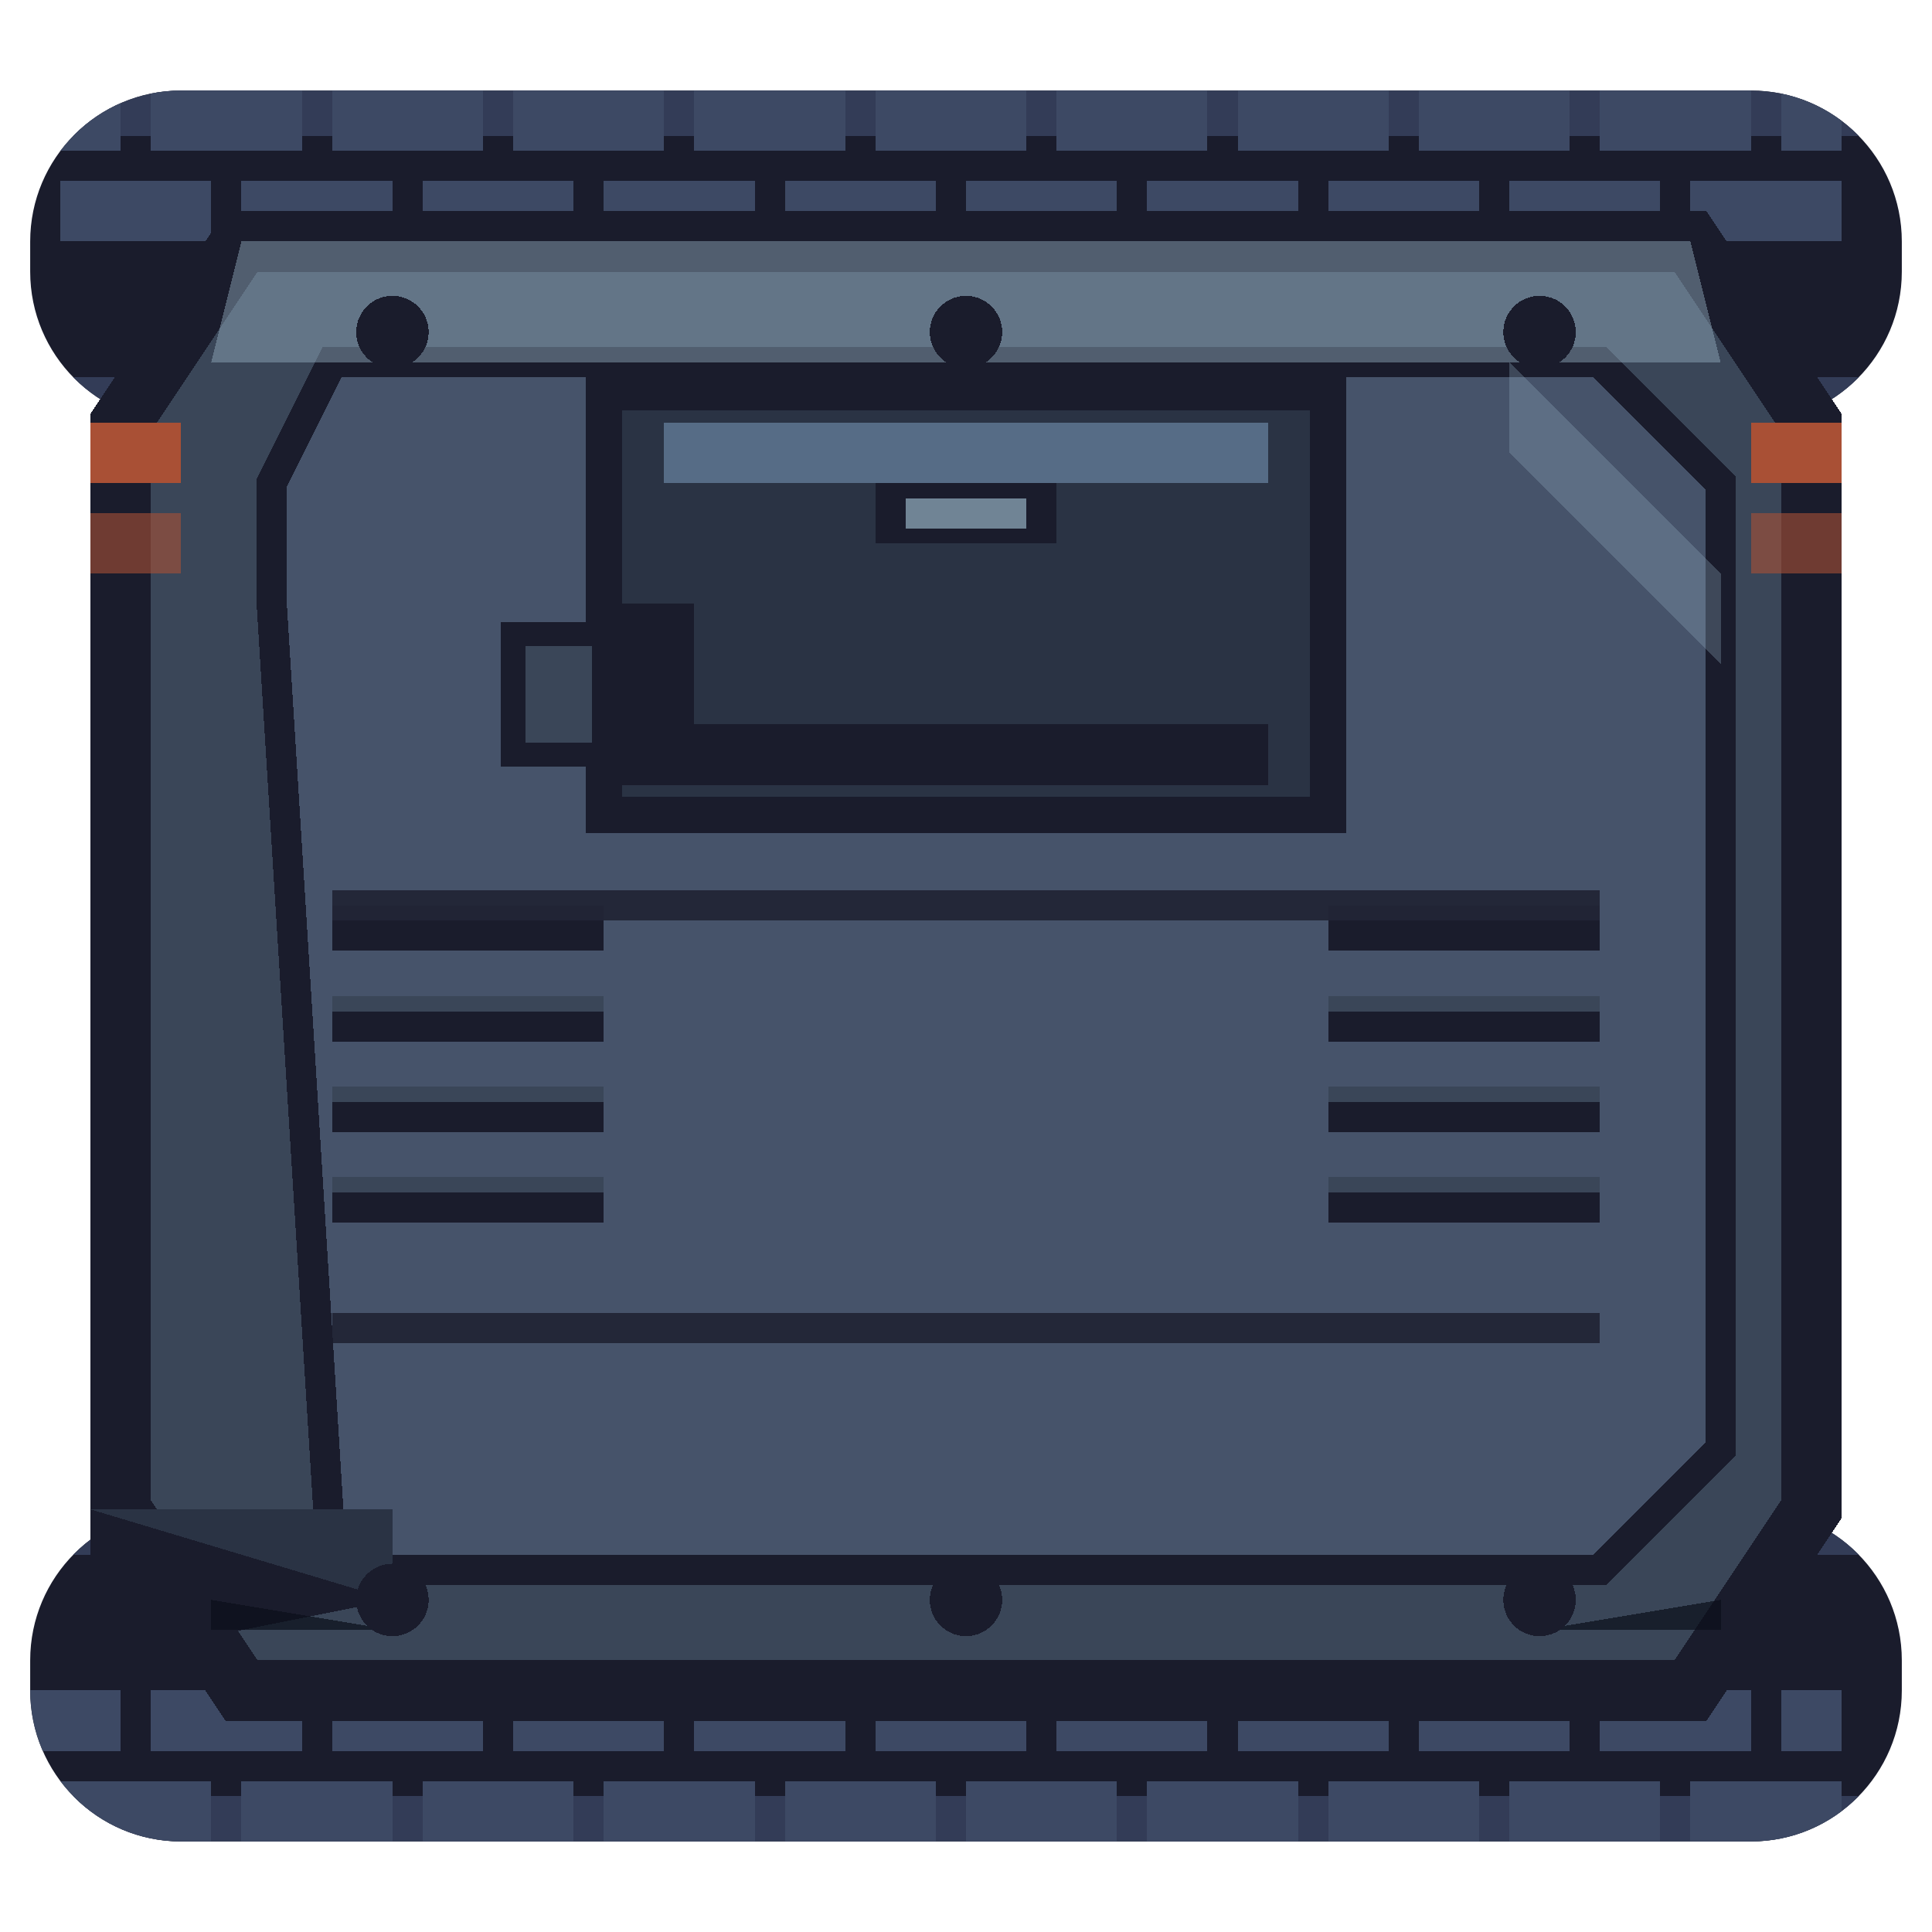
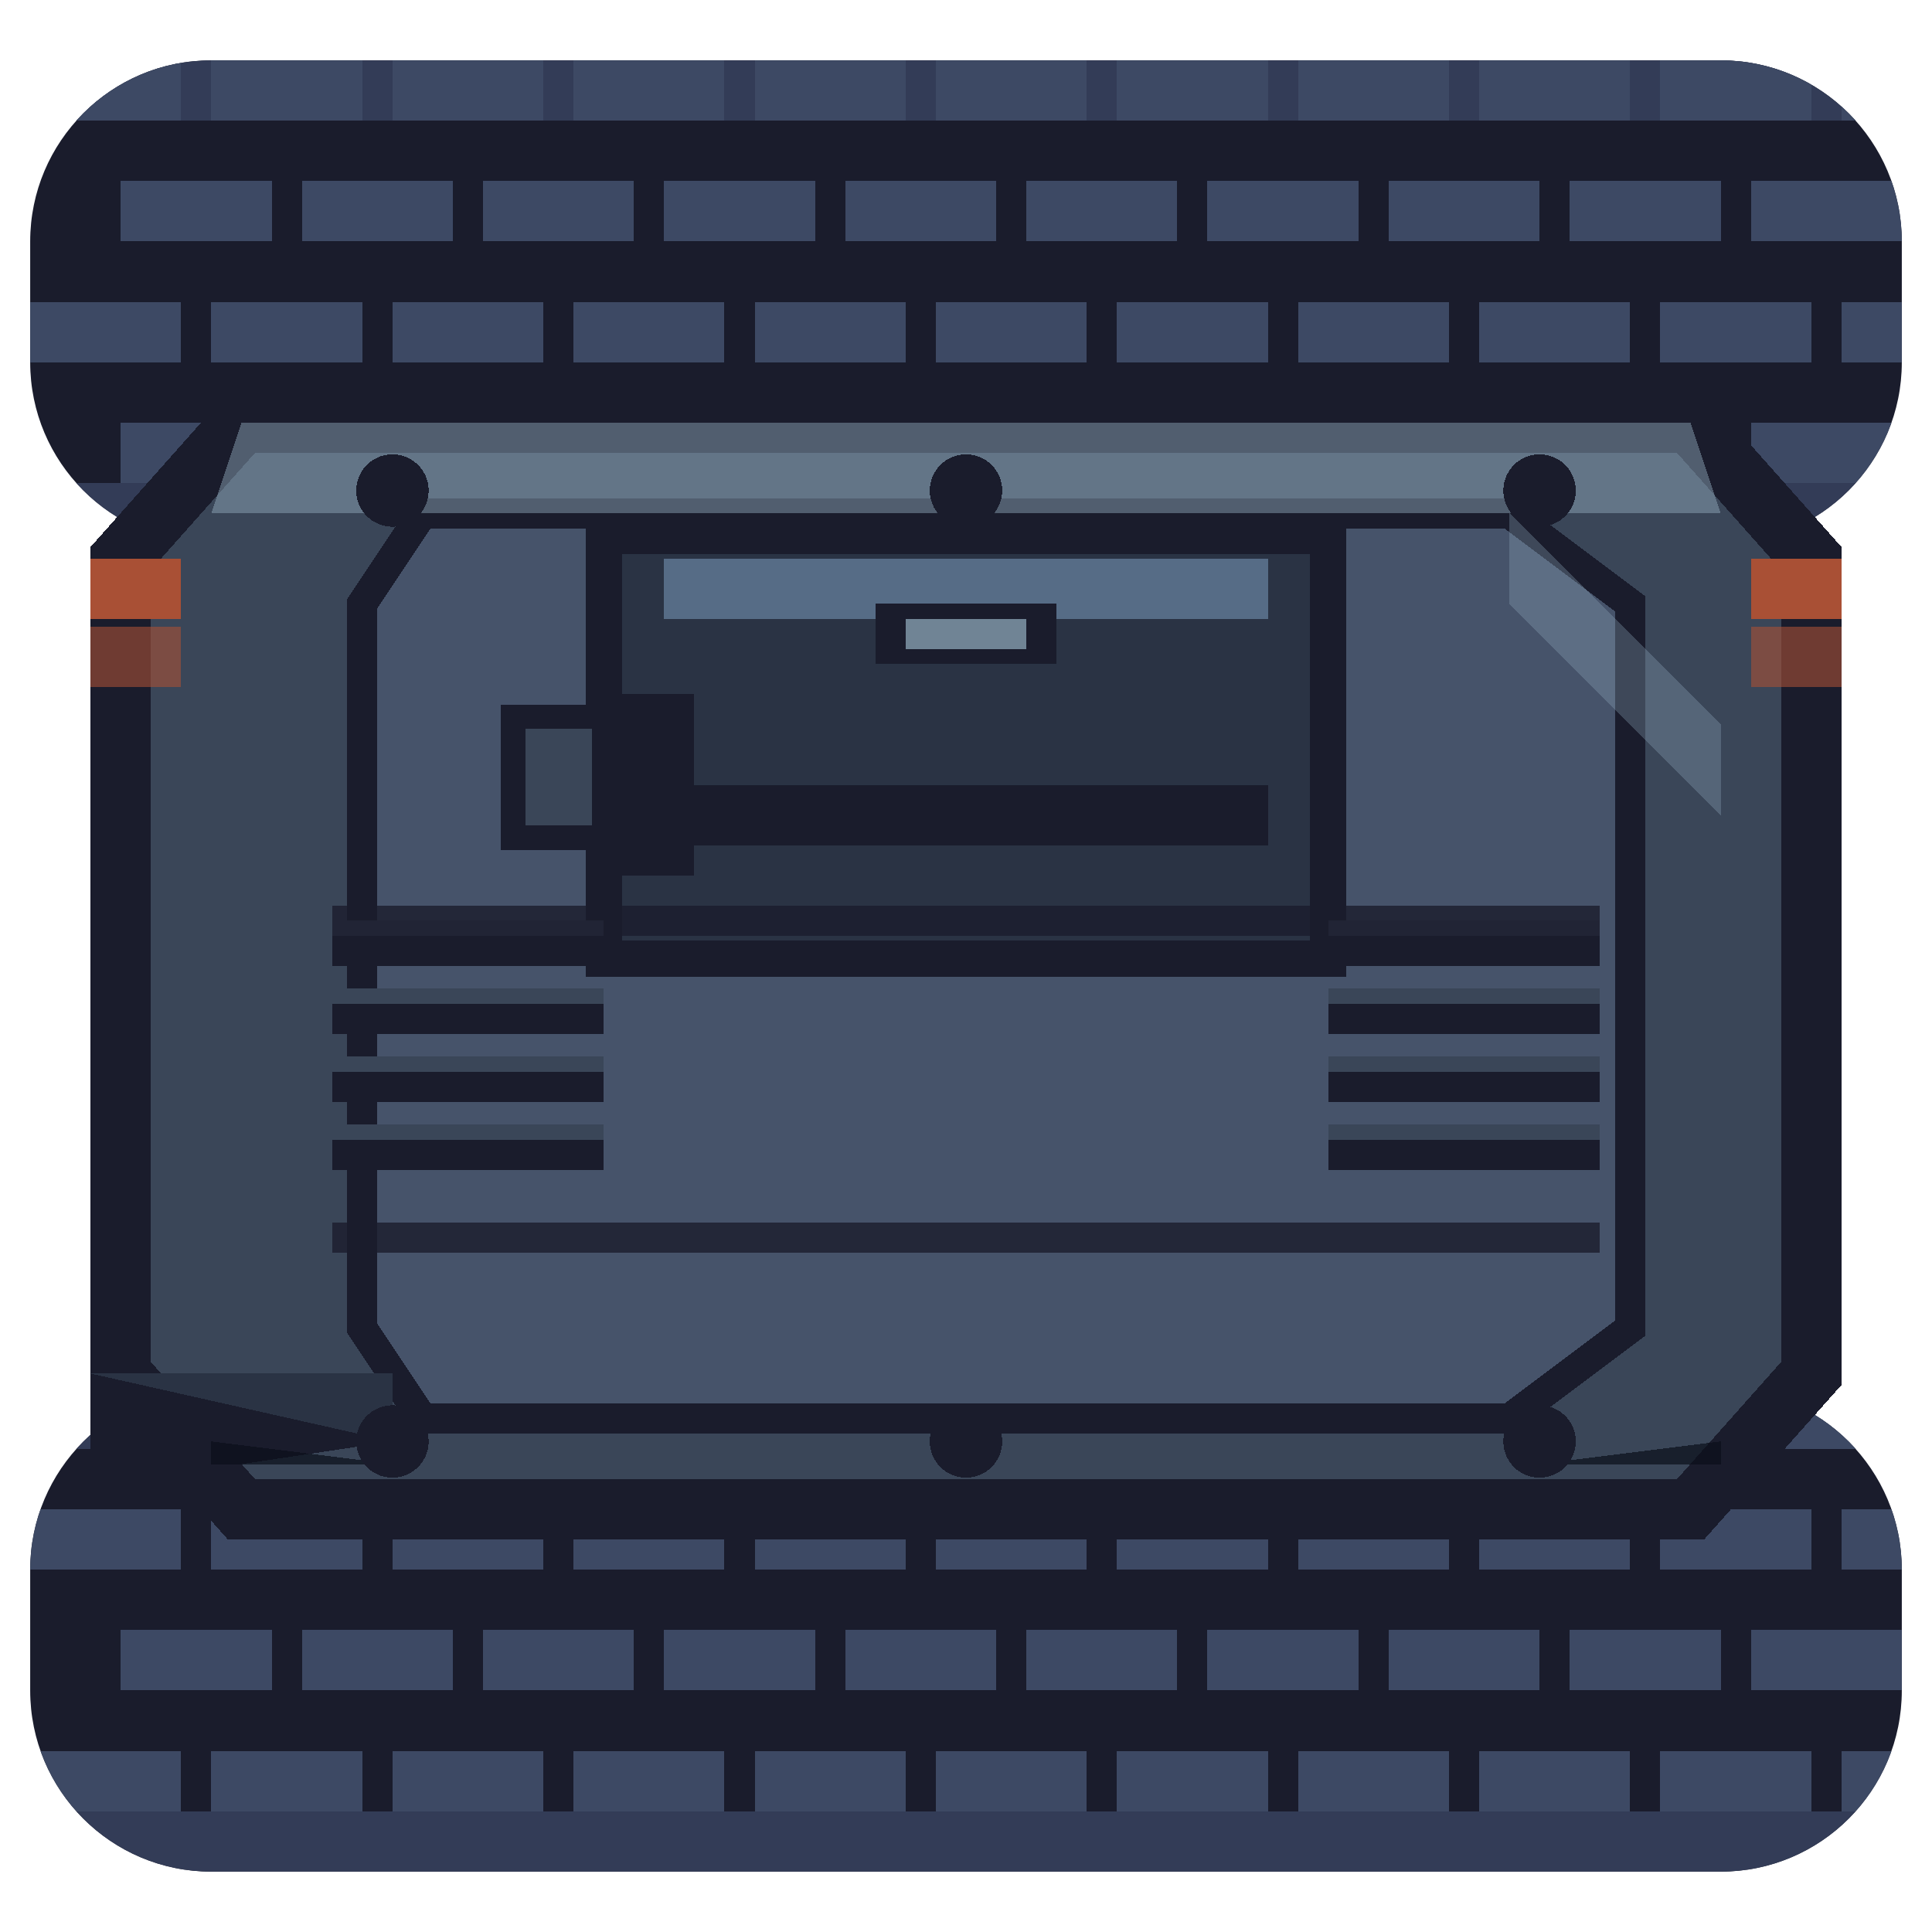
<svg xmlns="http://www.w3.org/2000/svg" width="64" height="64" viewBox="0 0 64 64" shape-rendering="crispEdges">
  <defs>
    <clipPath id="htTrackClip">
-       <rect x="1" y="3" width="62" height="11" rx="5" ry="5" />
-       <rect x="1" y="50" width="62" height="11" rx="5" ry="5" />
+       <rect x="1" y="2" width="62" height="16" rx="6" ry="6" />
+       <rect x="1" y="46" width="62" height="16" rx="6" ry="6" />
    </clipPath>
  </defs>
  <g clip-path="url(#htTrackClip)">
-     <rect x="1" y="3" width="62" height="11" fill="#1a1c2c" />
-     <rect x="1" y="3" width="62" height="1.5" fill="#333c57" />
-     <rect x="1" y="12.5" width="62" height="1.5" fill="#333c57" />
+     <rect x="1" y="2" width="62" height="16" fill="#1a1c2c" />
+     <rect x="1" y="2" width="62" height="2" fill="#333c57" />
+     <rect x="1" y="16" width="62" height="2" fill="#333c57" />
    <g fill="#3d4964">
-       <rect x="-1" y="3" width="5" height="2" />
-       <rect x="5" y="3" width="5" height="2" />
-       <rect x="11" y="3" width="5" height="2" />
-       <rect x="17" y="3" width="5" height="2" />
-       <rect x="23" y="3" width="5" height="2" />
-       <rect x="29" y="3" width="5" height="2" />
-       <rect x="35" y="3" width="5" height="2" />
-       <rect x="41" y="3" width="5" height="2" />
-       <rect x="47" y="3" width="5" height="2" />
-       <rect x="53" y="3" width="5" height="2" />
-       <rect x="59" y="3" width="2" height="2" />
-       <rect x="2" y="6" width="5" height="2" />
-       <rect x="8" y="6" width="5" height="2" />
-       <rect x="14" y="6" width="5" height="2" />
-       <rect x="20" y="6" width="5" height="2" />
-       <rect x="26" y="6" width="5" height="2" />
-       <rect x="32" y="6" width="5" height="2" />
-       <rect x="38" y="6" width="5" height="2" />
-       <rect x="44" y="6" width="5" height="2" />
-       <rect x="50" y="6" width="5" height="2" />
-       <rect x="56" y="6" width="5" height="2" />
+       <rect x="1" y="2" width="5" height="2" />
+       <rect x="7" y="2" width="5" height="2" />
+       <rect x="13" y="2" width="5" height="2" />
+       <rect x="19" y="2" width="5" height="2" />
+       <rect x="25" y="2" width="5" height="2" />
+       <rect x="31" y="2" width="5" height="2" />
+       <rect x="37" y="2" width="5" height="2" />
+       <rect x="43" y="2" width="5" height="2" />
+       <rect x="49" y="2" width="5" height="2" />
+       <rect x="55" y="2" width="5" height="2" />
+       <rect x="61" y="2" width="2" height="2" />
+       <rect x="4" y="6" width="5" height="2" />
+       <rect x="10" y="6" width="5" height="2" />
+       <rect x="16" y="6" width="5" height="2" />
+       <rect x="22" y="6" width="5" height="2" />
+       <rect x="28" y="6" width="5" height="2" />
+       <rect x="34" y="6" width="5" height="2" />
+       <rect x="40" y="6" width="5" height="2" />
+       <rect x="46" y="6" width="5" height="2" />
+       <rect x="52" y="6" width="5" height="2" />
+       <rect x="58" y="6" width="5" height="2" />
+       <rect x="1" y="10" width="5" height="2" />
+       <rect x="7" y="10" width="5" height="2" />
+       <rect x="13" y="10" width="5" height="2" />
+       <rect x="19" y="10" width="5" height="2" />
+       <rect x="25" y="10" width="5" height="2" />
+       <rect x="31" y="10" width="5" height="2" />
+       <rect x="37" y="10" width="5" height="2" />
+       <rect x="43" y="10" width="5" height="2" />
+       <rect x="49" y="10" width="5" height="2" />
+       <rect x="55" y="10" width="5" height="2" />
+       <rect x="61" y="10" width="2" height="2" />
+       <rect x="4" y="14" width="5" height="2" />
+       <rect x="10" y="14" width="5" height="2" />
+       <rect x="16" y="14" width="5" height="2" />
+       <rect x="22" y="14" width="5" height="2" />
+       <rect x="28" y="14" width="5" height="2" />
+       <rect x="34" y="14" width="5" height="2" />
+       <rect x="40" y="14" width="5" height="2" />
+       <rect x="46" y="14" width="5" height="2" />
+       <rect x="52" y="14" width="5" height="2" />
+       <rect x="58" y="14" width="5" height="2" />
    </g>
  </g>
  <g clip-path="url(#htTrackClip)">
-     <rect x="1" y="50" width="62" height="11" fill="#1a1c2c" />
-     <rect x="1" y="50" width="62" height="1.5" fill="#333c57" />
-     <rect x="1" y="59.5" width="62" height="1.5" fill="#333c57" />
+     <rect x="1" y="46" width="62" height="16" fill="#1a1c2c" />
+     <rect x="1" y="46" width="62" height="2" fill="#333c57" />
+     <rect x="1" y="60" width="62" height="2" fill="#333c57" />
    <g fill="#3d4964">
-       <rect x="-1" y="56" width="5" height="2" />
-       <rect x="5" y="56" width="5" height="2" />
-       <rect x="11" y="56" width="5" height="2" />
-       <rect x="17" y="56" width="5" height="2" />
-       <rect x="23" y="56" width="5" height="2" />
-       <rect x="29" y="56" width="5" height="2" />
-       <rect x="35" y="56" width="5" height="2" />
-       <rect x="41" y="56" width="5" height="2" />
-       <rect x="47" y="56" width="5" height="2" />
-       <rect x="53" y="56" width="5" height="2" />
-       <rect x="59" y="56" width="2" height="2" />
-       <rect x="2" y="59" width="5" height="2" />
-       <rect x="8" y="59" width="5" height="2" />
-       <rect x="14" y="59" width="5" height="2" />
-       <rect x="20" y="59" width="5" height="2" />
-       <rect x="26" y="59" width="5" height="2" />
-       <rect x="32" y="59" width="5" height="2" />
-       <rect x="38" y="59" width="5" height="2" />
-       <rect x="44" y="59" width="5" height="2" />
-       <rect x="50" y="59" width="5" height="2" />
-       <rect x="56" y="59" width="5" height="2" />
+       <rect x="4" y="46" width="5" height="2" />
+       <rect x="10" y="46" width="5" height="2" />
+       <rect x="16" y="46" width="5" height="2" />
+       <rect x="22" y="46" width="5" height="2" />
+       <rect x="28" y="46" width="5" height="2" />
+       <rect x="34" y="46" width="5" height="2" />
+       <rect x="40" y="46" width="5" height="2" />
+       <rect x="46" y="46" width="5" height="2" />
+       <rect x="52" y="46" width="5" height="2" />
+       <rect x="58" y="46" width="5" height="2" />
+       <rect x="1" y="50" width="5" height="2" />
+       <rect x="7" y="50" width="5" height="2" />
+       <rect x="13" y="50" width="5" height="2" />
+       <rect x="19" y="50" width="5" height="2" />
+       <rect x="25" y="50" width="5" height="2" />
+       <rect x="31" y="50" width="5" height="2" />
+       <rect x="37" y="50" width="5" height="2" />
+       <rect x="43" y="50" width="5" height="2" />
+       <rect x="49" y="50" width="5" height="2" />
+       <rect x="55" y="50" width="5" height="2" />
+       <rect x="61" y="50" width="2" height="2" />
+       <rect x="4" y="54" width="5" height="2" />
+       <rect x="10" y="54" width="5" height="2" />
+       <rect x="16" y="54" width="5" height="2" />
+       <rect x="22" y="54" width="5" height="2" />
+       <rect x="28" y="54" width="5" height="2" />
+       <rect x="34" y="54" width="5" height="2" />
+       <rect x="40" y="54" width="5" height="2" />
+       <rect x="46" y="54" width="5" height="2" />
+       <rect x="52" y="54" width="5" height="2" />
+       <rect x="58" y="54" width="5" height="2" />
+       <rect x="1" y="58" width="5" height="2" />
+       <rect x="7" y="58" width="5" height="2" />
+       <rect x="13" y="58" width="5" height="2" />
+       <rect x="19" y="58" width="5" height="2" />
+       <rect x="25" y="58" width="5" height="2" />
+       <rect x="31" y="58" width="5" height="2" />
+       <rect x="37" y="58" width="5" height="2" />
+       <rect x="43" y="58" width="5" height="2" />
+       <rect x="49" y="58" width="5" height="2" />
+       <rect x="55" y="58" width="5" height="2" />
+       <rect x="61" y="58" width="2" height="2" />
    </g>
  </g>
-   <path d="M7 8H57L61 14V50L57 56H7L3 50V14Z" fill="#0a0e1a" opacity=".5" />
-   <path d="M8 8H56L60 14V50L56 56H8L4 50V14Z" fill="#3a4658" stroke="#1a1c2c" stroke-width="2" />
-   <path d="M11 12H53L57 16V48L53 52H11L9 20V16Z" fill="#46536a" stroke="#1a1c2c" stroke-width="1" />
-   <path d="M3 50L13 53L3 55Z" fill="#1a1c2c" />
-   <path d="M3 50L13 50L13 53Z" fill="#2a3344" />
-   <path d="M8 8H56L57 12H7Z" fill="#94b0c2" opacity=".45" />
-   <path d="M7 53L13 54H51L57 53V54H7Z" fill="#0a0e1a" opacity=".7" />
-   <rect x="20" y="13" width="24" height="14" fill="#2a3344" stroke="#1a1c2c" stroke-width="1.2" />
-   <rect x="22" y="14" width="20" height="2" fill="#566c86" />
-   <rect x="22" y="24" width="20" height="2" fill="#1a1c2c" />
-   <rect x="29" y="16" width="6" height="2" fill="#1a1c2c" />
-   <rect x="30" y="16.5" width="4" height="1" fill="#94b0c2" opacity=".7" />
-   <rect x="20" y="20" width="3" height="6" fill="#1a1c2c" />
-   <rect x="17" y="21" width="3" height="4" fill="#3a4658" stroke="#1a1c2c" stroke-width="0.8" />
+   <path d="M10 14 H54 L58 18.5 V45.5 L54 50 H10 L6 45.5 V18.5 Z" fill="#0a0e1a" opacity=".5" />
+   <path d="M8 14 H56 L60 18.5 V45.5 L56 50 H8 L4 45.5 V18.5 Z" fill="#3a4658" stroke="#1a1c2c" stroke-width="2" />
+   <path d="M14 17 H50 L54 20 V44 L50 47 H14 L12 44 V20 Z" fill="#46536a" stroke="#1a1c2c" stroke-width="1" />
+   <path d="M3 45.5 L13 47.75 L3 49.25 Z" fill="#1a1c2c" />
+   <path d="M3 45.5 L13 45.5 L13 47.75 Z" fill="#2a3344" />
+   <path d="M8 14 H56 L57 17 H7 Z" fill="#94b0c2" opacity=".45" />
+   <path d="M7 47.75 L13 48.5 H51 L57 47.75 V48.5 H7 Z" fill="#0a0e1a" opacity=".7" />
+   <rect x="20" y="17.75" width="24" height="14" fill="#2a3344" stroke="#1a1c2c" stroke-width="1.2" />
+   <rect x="22" y="18.5" width="20" height="2" fill="#566c86" />
+   <rect x="22" y="26" width="20" height="2" fill="#1a1c2c" />
+   <rect x="29" y="20" width="6" height="2" fill="#1a1c2c" />
+   <rect x="30" y="20.5" width="4" height="1" fill="#94b0c2" opacity=".7" />
+   <rect x="20" y="23" width="3" height="6" fill="#1a1c2c" />
+   <rect x="17" y="23.75" width="3" height="4" fill="#3a4658" stroke="#1a1c2c" stroke-width="0.8" />
  <g fill="#1a1c2c">
-     <rect x="11" y="30" width="9" height="1.5" />
-     <rect x="11" y="33" width="9" height="1.5" />
-     <rect x="11" y="36" width="9" height="1.5" />
-     <rect x="11" y="39" width="9" height="1.5" />
+     <rect x="11" y="30.5" width="9" height="1.5" />
+     <rect x="11" y="32.75" width="9" height="1.5" />
+     <rect x="11" y="35" width="9" height="1.5" />
+     <rect x="11" y="37.25" width="9" height="1.5" />
  </g>
  <g fill="#3a4658">
-     <rect x="11" y="30" width="9" height="0.5" />
-     <rect x="11" y="33" width="9" height="0.5" />
-     <rect x="11" y="36" width="9" height="0.5" />
-     <rect x="11" y="39" width="9" height="0.5" />
+     <rect x="11" y="30.5" width="9" height="0.5" />
+     <rect x="11" y="32.75" width="9" height="0.5" />
+     <rect x="11" y="35" width="9" height="0.5" />
+     <rect x="11" y="37.25" width="9" height="0.5" />
  </g>
  <g fill="#1a1c2c">
-     <rect x="44" y="30" width="9" height="1.5" />
-     <rect x="44" y="33" width="9" height="1.5" />
-     <rect x="44" y="36" width="9" height="1.5" />
-     <rect x="44" y="39" width="9" height="1.5" />
+     <rect x="44" y="30.5" width="9" height="1.5" />
+     <rect x="44" y="32.75" width="9" height="1.5" />
+     <rect x="44" y="35" width="9" height="1.5" />
+     <rect x="44" y="37.25" width="9" height="1.5" />
  </g>
  <g fill="#3a4658">
-     <rect x="44" y="30" width="9" height="0.5" />
-     <rect x="44" y="33" width="9" height="0.5" />
-     <rect x="44" y="36" width="9" height="0.5" />
-     <rect x="44" y="39" width="9" height="0.5" />
+     <rect x="44" y="30.5" width="9" height="0.5" />
+     <rect x="44" y="32.75" width="9" height="0.5" />
+     <rect x="44" y="35" width="9" height="0.5" />
+     <rect x="44" y="37.25" width="9" height="0.5" />
  </g>
  <g stroke="#1a1c2c" stroke-width="1" opacity=".8">
-     <path d="M11 30h42M11 44h42" />
+     <path d="M11 30.5 h42 M11 41 h42" />
  </g>
-   <rect x="3" y="14" width="3" height="2" fill="#a95035" />
-   <rect x="3" y="17" width="3" height="2" fill="#a95035" opacity=".6" />
-   <rect x="58" y="14" width="3" height="2" fill="#a95035" />
-   <rect x="58" y="17" width="3" height="2" fill="#a95035" opacity=".6" />
+   <rect x="3" y="18.5" width="3" height="2" fill="#a95035" />
+   <rect x="3" y="20.75" width="3" height="2" fill="#a95035" opacity=".6" />
+   <rect x="58" y="18.5" width="3" height="2" fill="#a95035" />
+   <rect x="58" y="20.75" width="3" height="2" fill="#a95035" opacity=".6" />
  <g fill="#1a1c2c">
-     <circle cx="13" cy="11" r="1.2" />
-     <circle cx="32" cy="11" r="1.2" />
-     <circle cx="51" cy="11" r="1.2" />
-     <circle cx="13" cy="53" r="1.2" />
-     <circle cx="32" cy="53" r="1.2" />
-     <circle cx="51" cy="53" r="1.2" />
+     <circle cx="13" cy="16.25" r="1.2" />
+     <circle cx="32" cy="16.25" r="1.2" />
+     <circle cx="51" cy="16.25" r="1.2" />
+     <circle cx="13" cy="47.75" r="1.2" />
+     <circle cx="32" cy="47.75" r="1.2" />
+     <circle cx="51" cy="47.75" r="1.2" />
  </g>
-   <path d="M50 12l7 7v3l-7-7Z" fill="#94b0c2" opacity=".3" />
+   <path d="M50 17 l7 7 v3 l-7 -7 Z" fill="#94b0c2" opacity=".3" />
</svg>
